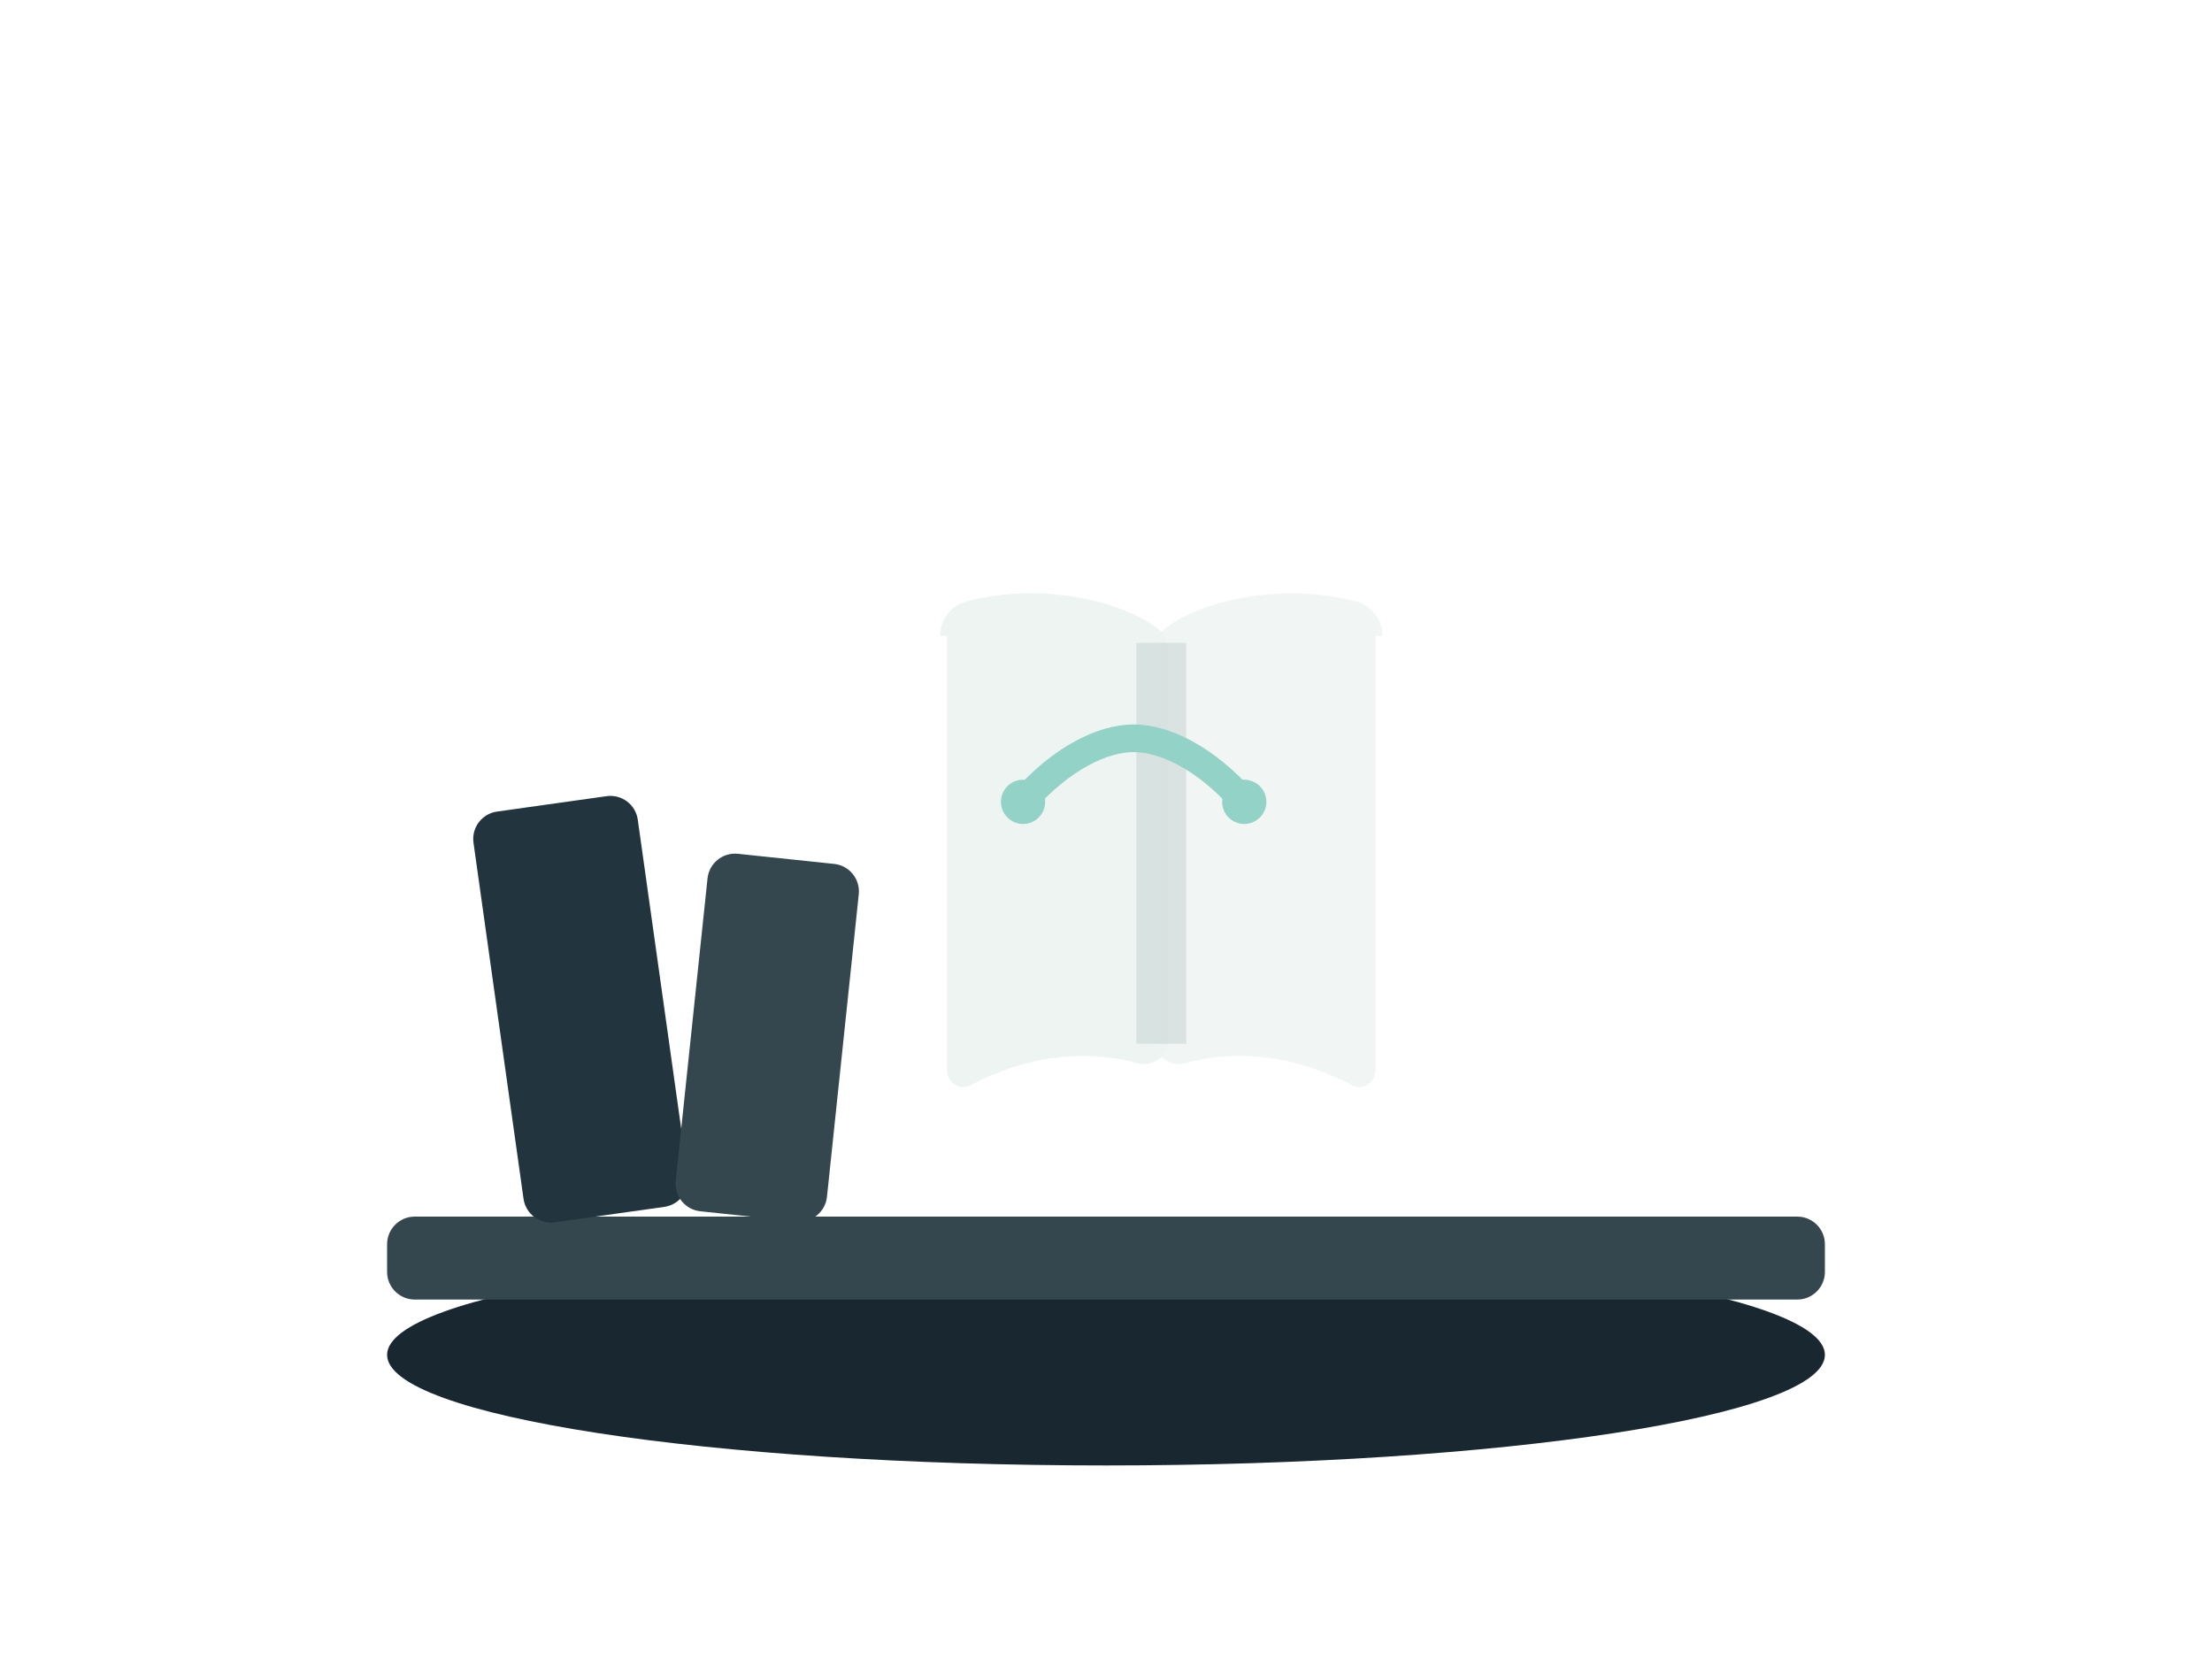
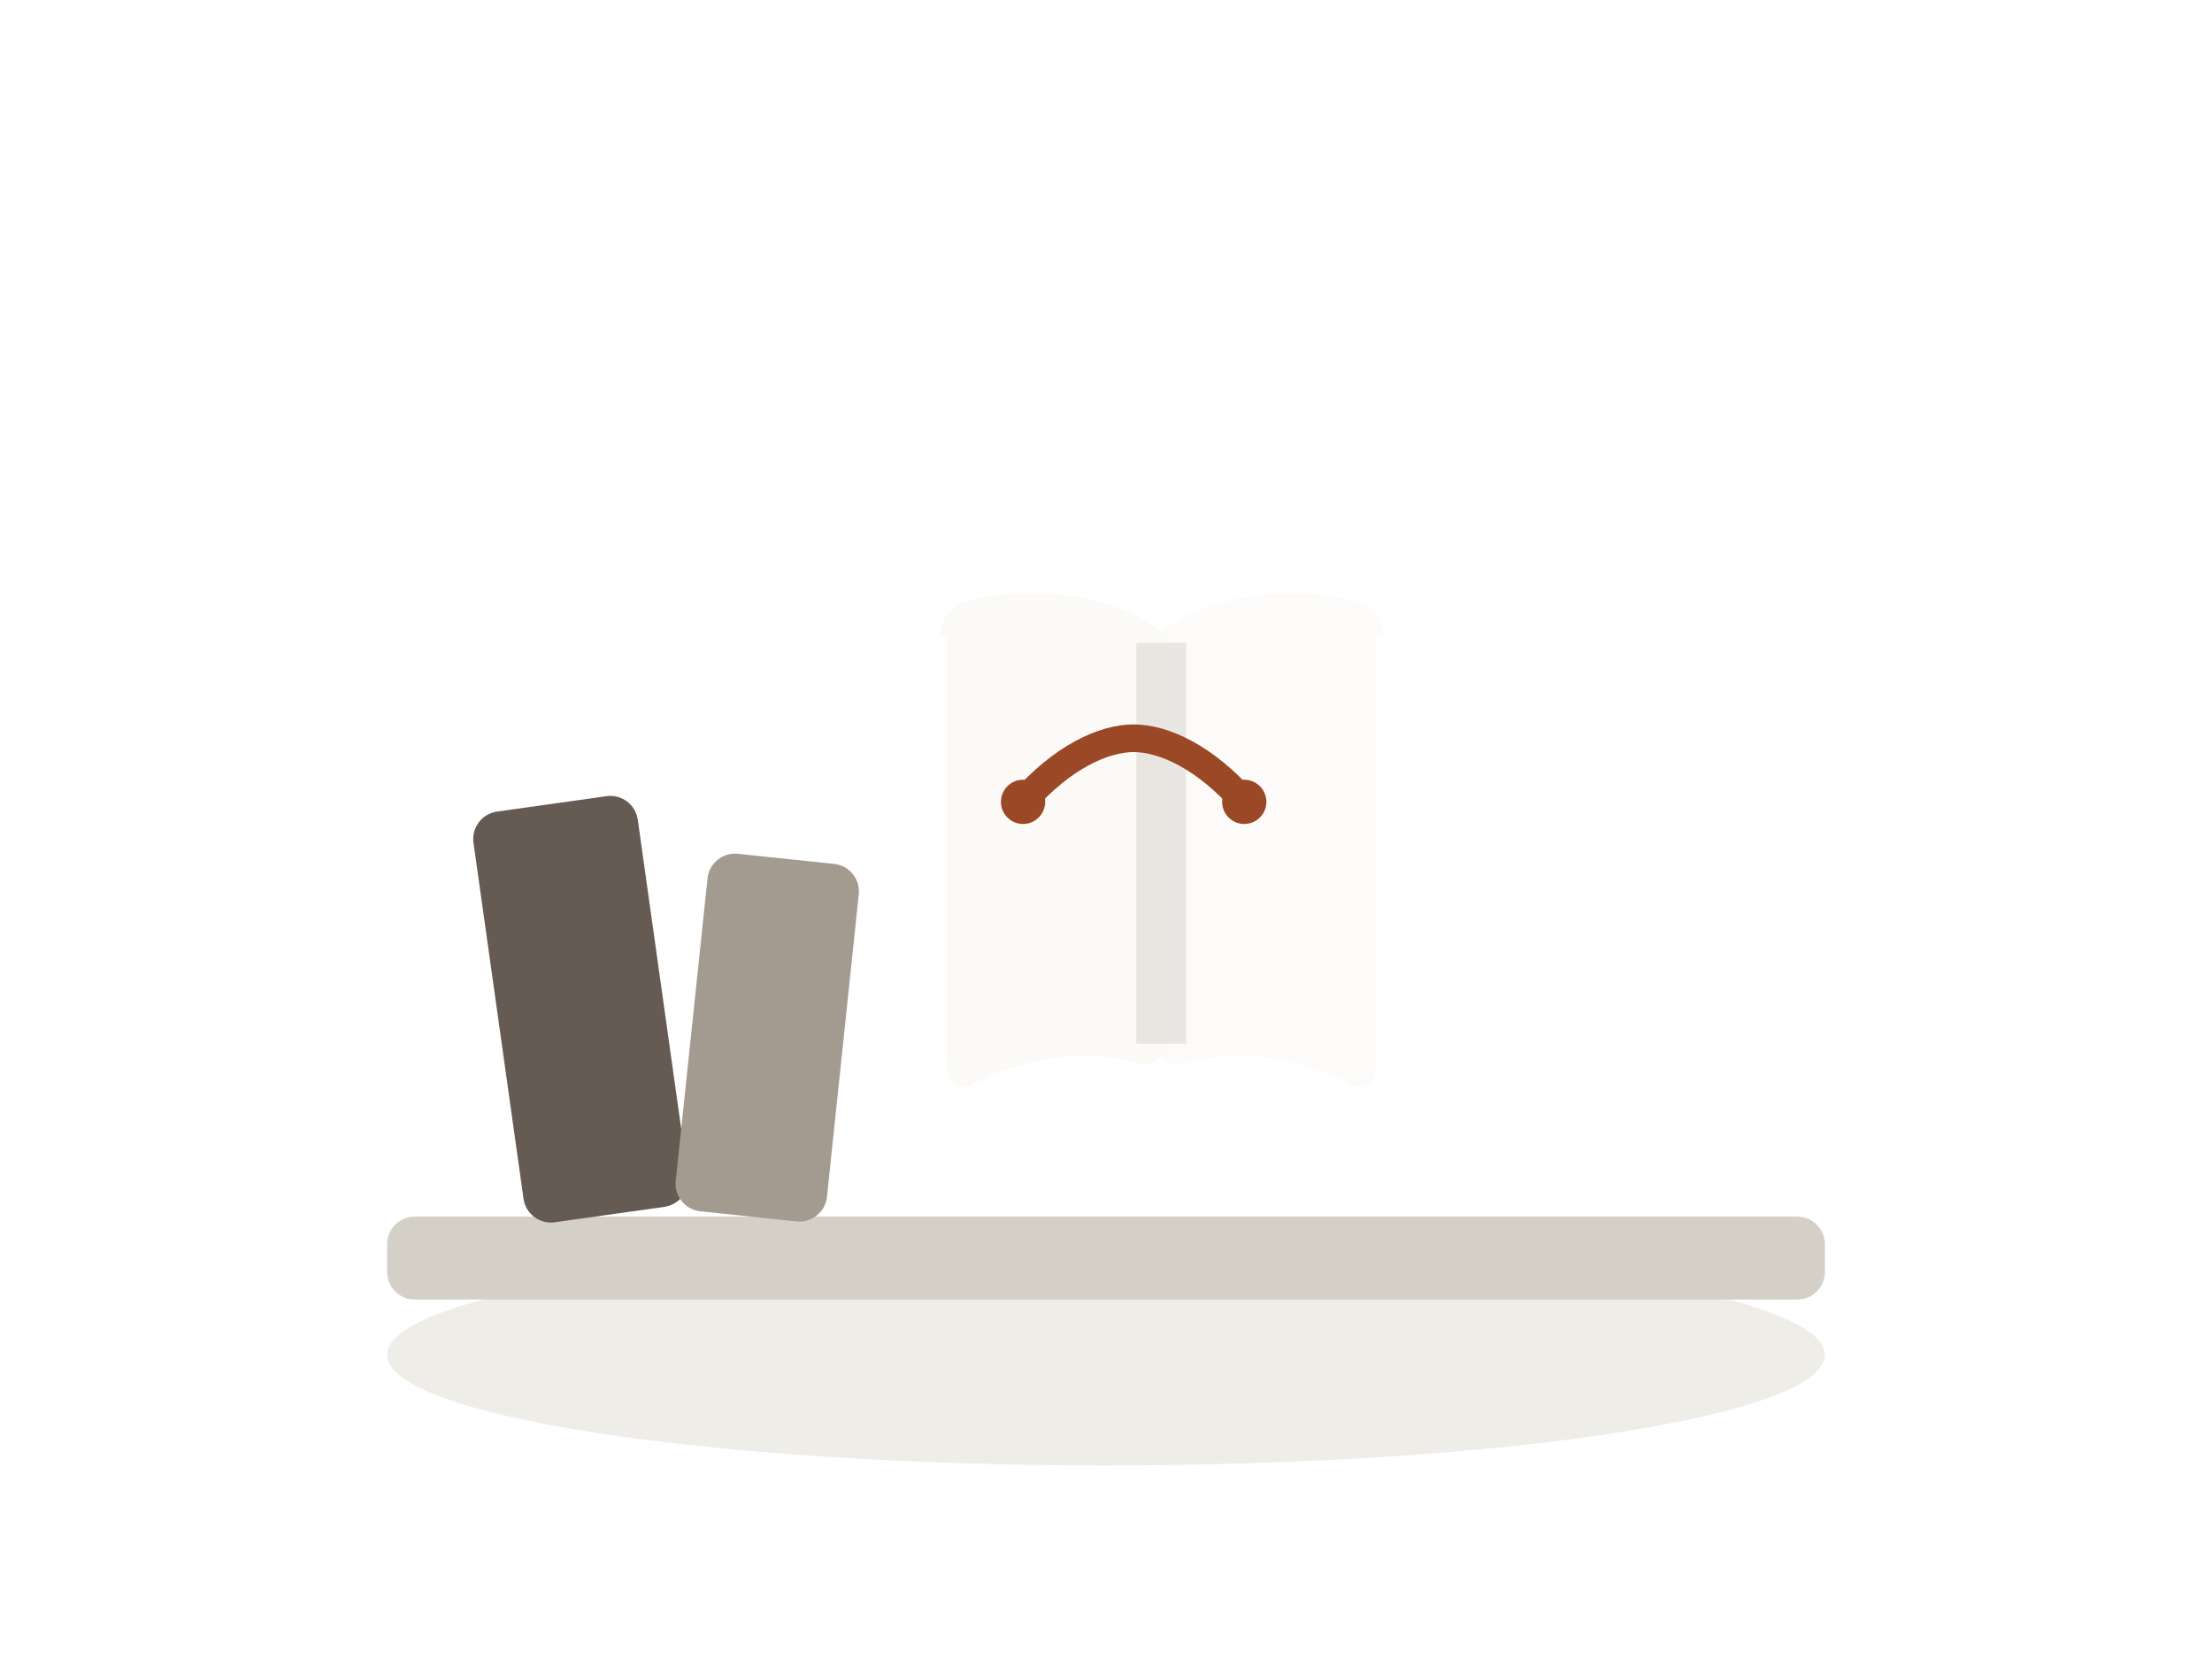
<svg xmlns="http://www.w3.org/2000/svg" viewBox="0 0 160 120" fill="none" role="img">
-   <ellipse cx="80" cy="98" rx="52" ry="8" fill="#192830" />
-   <rect x="28" y="88" width="104" height="6" rx="2" fill="#34474E" />
-   <rect x="36" y="58" width="12" height="30" rx="2" fill="#22343D" transform="rotate(-8 42 73)" />
-   <rect x="50" y="62" width="11" height="26" rx="2" fill="#34474E" transform="rotate(6 55 75)" />
-   <path fill="#EDF3F1" fill-opacity=".92" d="M68 46c0-1.2.8-2.2 1.9-2.5 6.2-1.6 12.2.4 14.1 2.2.3.3.5.7.5 1.1v28.4c0 1.2-1.1 2-2.2 1.7-4.2-1.1-8.3-.4-12.1 1.6-.8.4-1.7-.2-1.7-1.1V46Z" />
-   <path fill="#EDF3F1" fill-opacity=".78" d="M100 46c0-1.2-.8-2.2-1.9-2.5-6.2-1.6-12.2.4-14.1 2.2-.3.3-.5.7-.5 1.1v28.4c0 1.2 1.1 2 2.2 1.7 4.2-1.1 8.3-.4 12.1 1.6.8.4 1.7-.2 1.7-1.1V46Z" />
-   <path fill="#B0C0C0" fill-opacity=".35" d="M82.2 46.5h3.6v29h-3.6z" />
-   <path fill="none" stroke="#93D3C7" stroke-width="2" stroke-linecap="round" d="M74 58c2.8-3.2 5.8-4.6 8-4.6s5.2 1.4 8 4.6" />
-   <circle cx="74" cy="58" r="1.6" fill="#93D3C7" />
-   <circle cx="90" cy="58" r="1.6" fill="#93D3C7" />
+   <ellipse cx="80" cy="98" rx="52" ry="8" fill="#EEEDE8" />
+   <rect x="28" y="88" width="104" height="6" rx="2" fill="#D4D0C8" />
+   <rect x="36" y="58" width="12" height="30" rx="2" fill="#665B53" transform="rotate(-8 42 73)" />
+   <rect x="50" y="62" width="11" height="26" rx="2" fill="#A39A90" transform="rotate(6 55 75)" />
+   <path fill="#FBFAF7" fill-opacity=".95" d="M68 46c0-1.2.8-2.2 1.9-2.5 6.2-1.6 12.2.4 14.1 2.2.3.3.5.7.5 1.1v28.4c0 1.2-1.1 2-2.2 1.7-4.2-1.1-8.3-.4-12.1 1.6-.8.4-1.7-.2-1.7-1.1V46Z" />
+   <path fill="#FBFAF7" fill-opacity=".82" d="M100 46c0-1.2-.8-2.2-1.9-2.5-6.2-1.6-12.2.4-14.1 2.2-.3.3-.5.7-.5 1.1v28.4c0 1.2 1.1 2 2.2 1.7 4.2-1.1 8.3-.4 12.1 1.6.8.4 1.7-.2 1.7-1.1V46Z" />
+   <path fill="#D4D0C8" fill-opacity=".45" d="M82.2 46.5h3.6v29h-3.6z" />
+   <path fill="none" stroke="#9A4825" stroke-width="2" stroke-linecap="round" d="M74 58c2.8-3.2 5.8-4.6 8-4.6s5.2 1.4 8 4.6" />
+   <circle cx="74" cy="58" r="1.6" fill="#9A4825" />
+   <circle cx="90" cy="58" r="1.6" fill="#9A4825" />
</svg>
